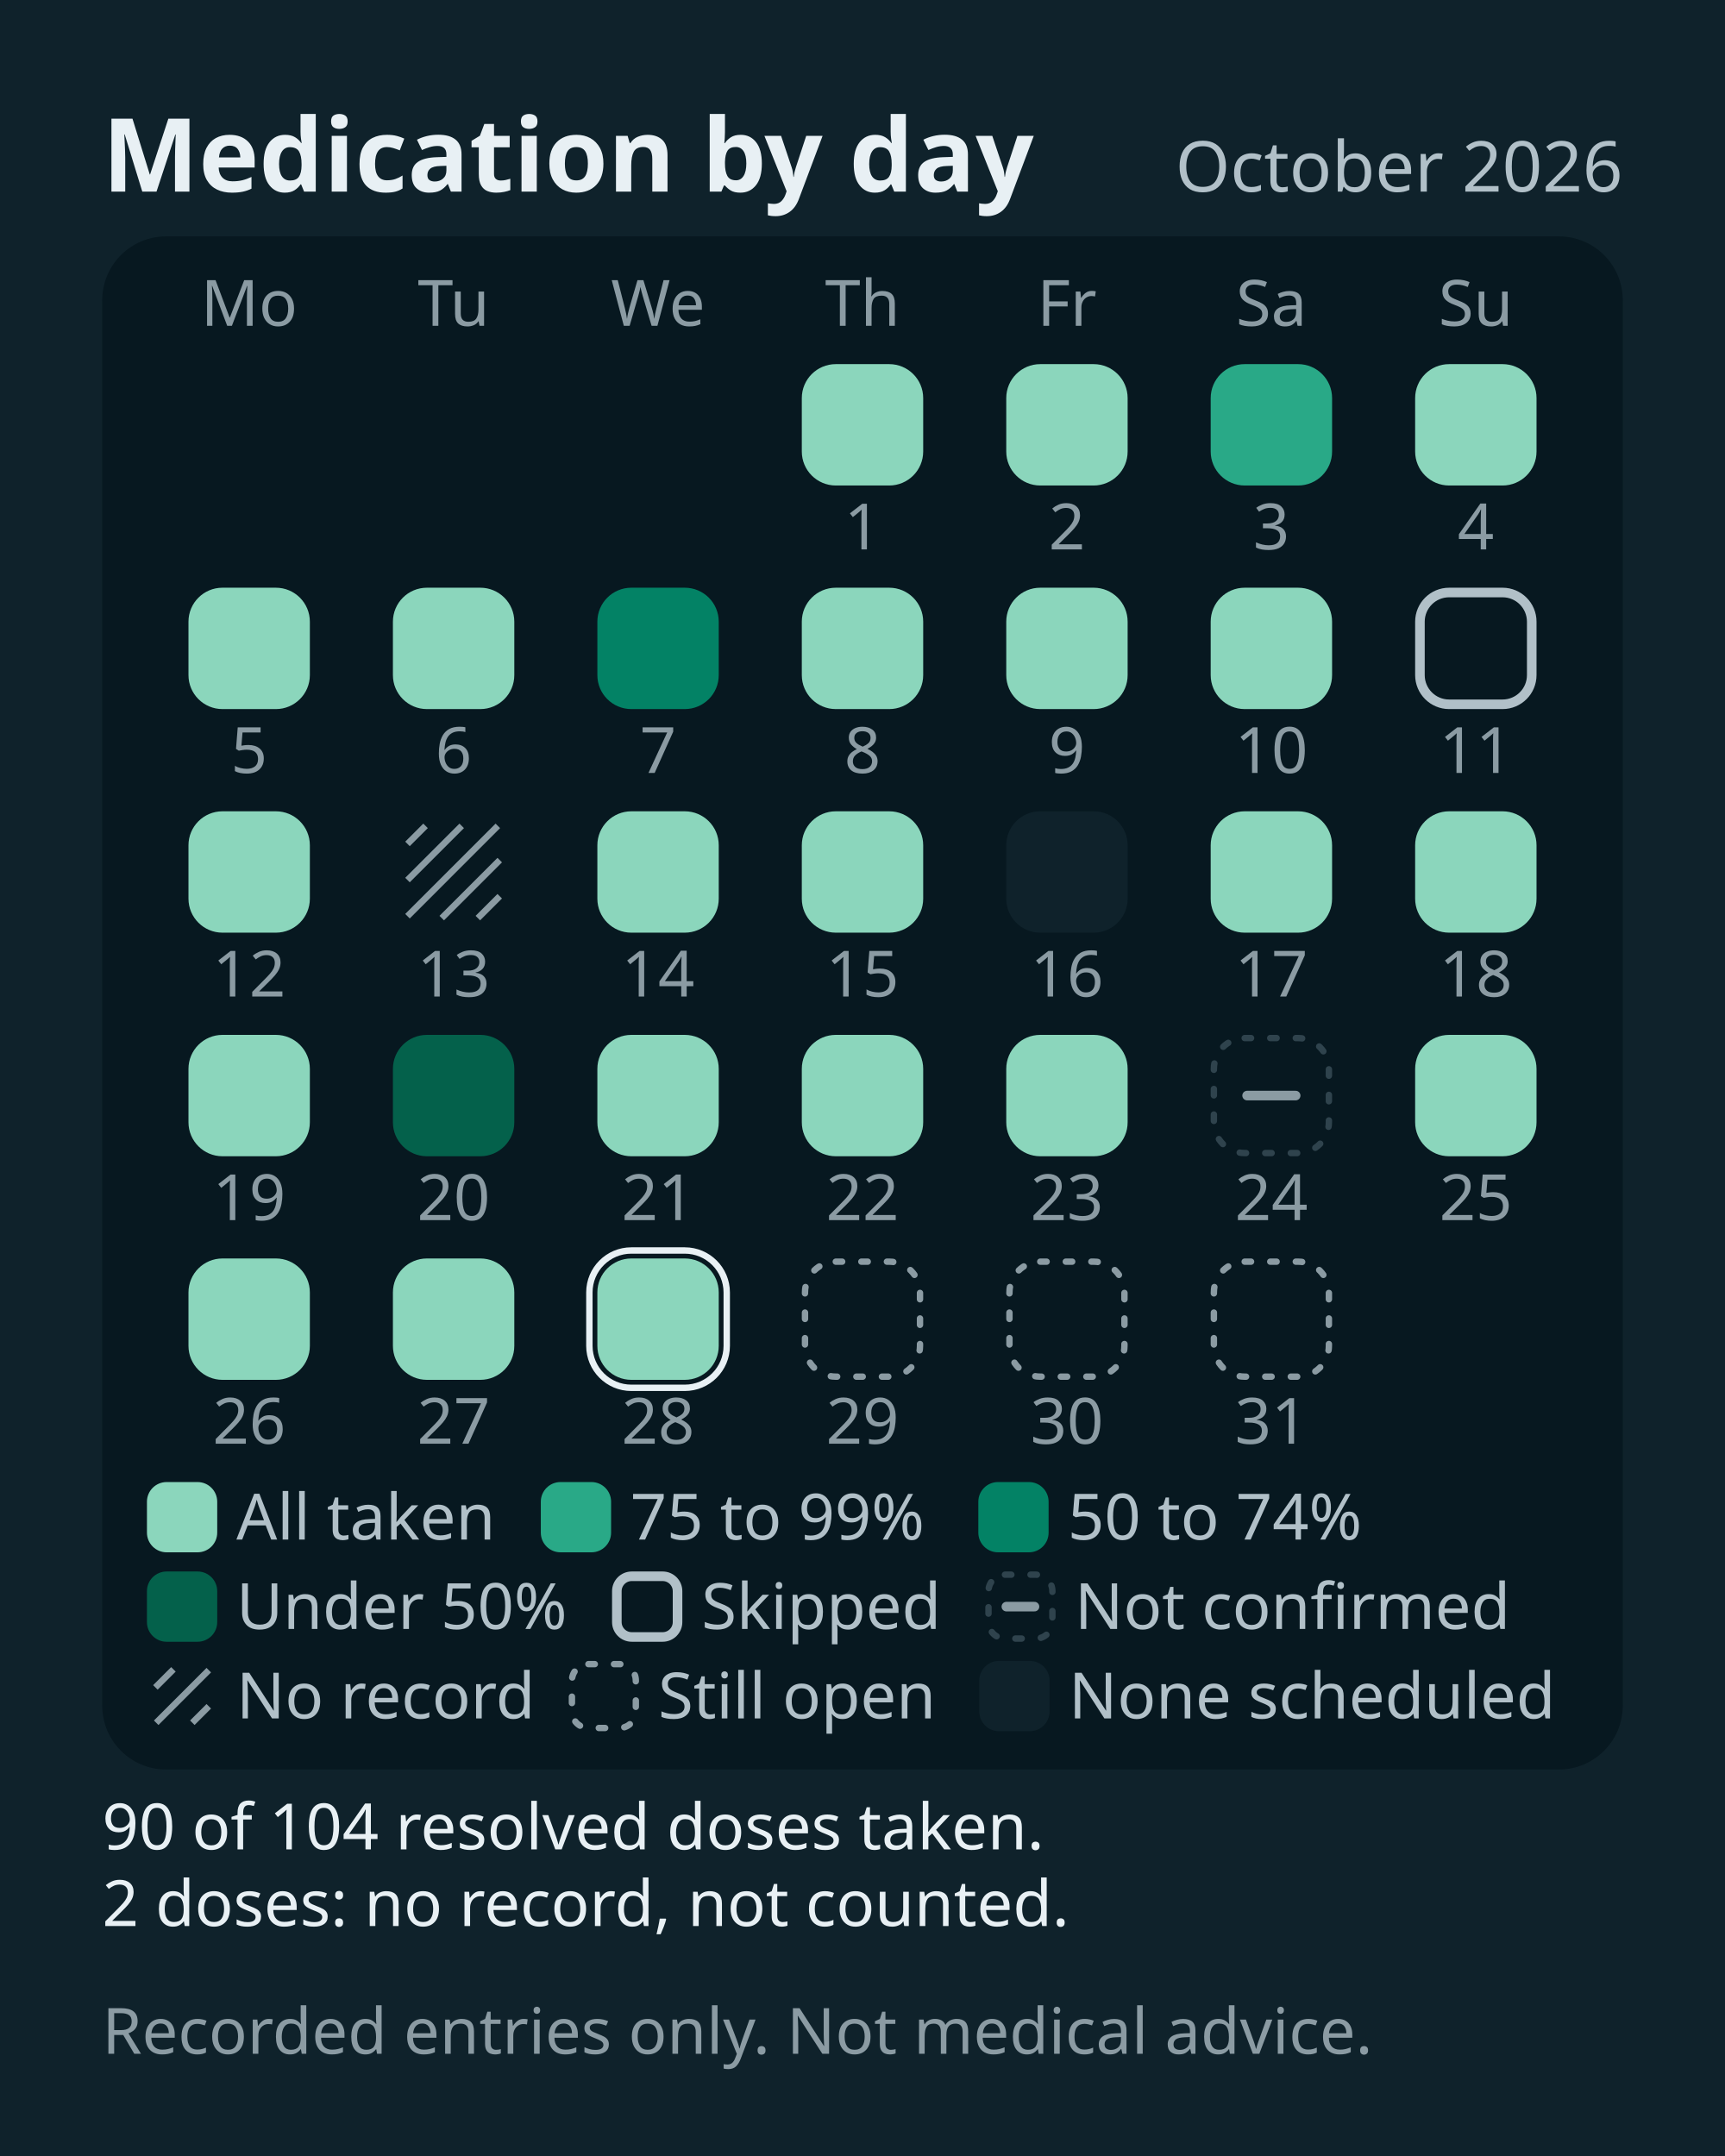
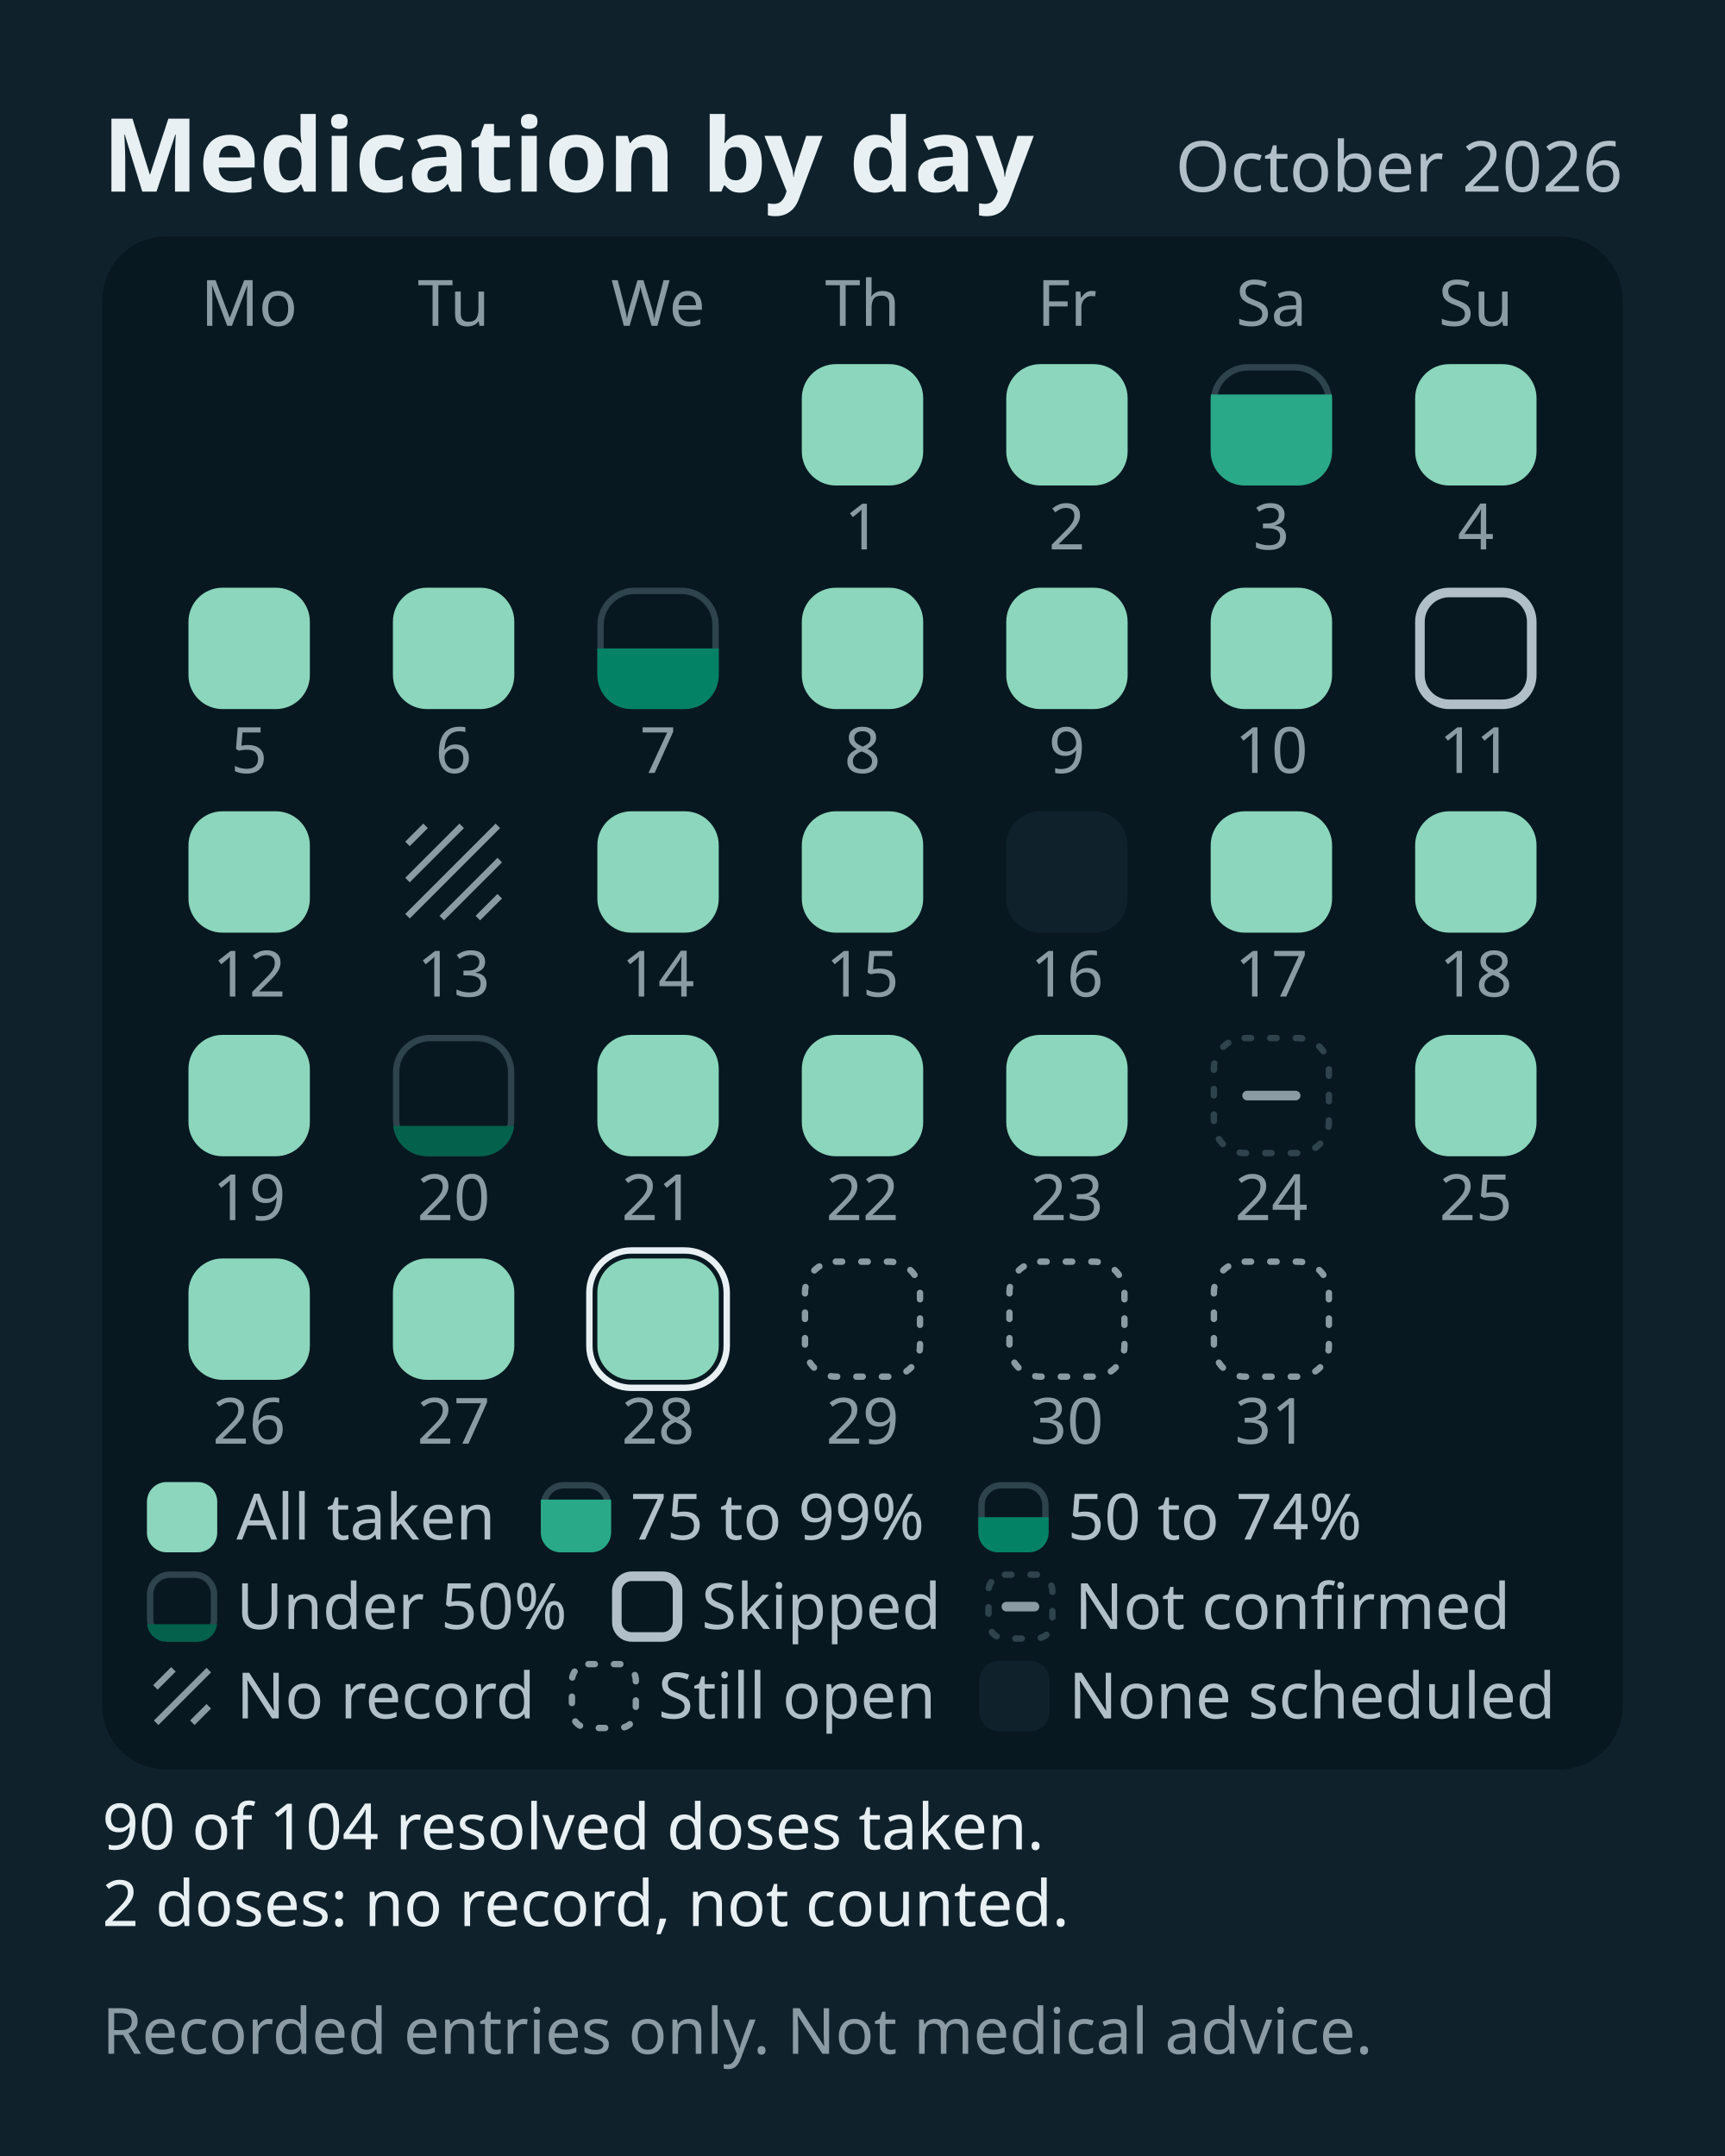
<svg xmlns="http://www.w3.org/2000/svg" width="1080" height="1350" viewBox="0 0 1080 1350">
  <rect width="1080" height="1350" fill="#0f222b" />
  <text x="64" y="120" font-family="Geologica" font-weight="600" font-size="64" fill="#e8f0f4">Medication by day</text>
  <text x="1016" y="120" font-family="IBM Plex Sans" font-weight="500" font-size="44" fill="#b1c0c8" text-anchor="end">October 2026</text>
  <rect x="64" y="148" width="952" height="960" rx="40" fill="#071820" />
  <text x="156" y="204" font-family="IBM Plex Sans" font-weight="500" font-size="40" fill="#8b9ba3" text-anchor="middle">Mo</text>
  <text x="284" y="204" font-family="IBM Plex Sans" font-weight="500" font-size="40" fill="#8b9ba3" text-anchor="middle">Tu</text>
  <text x="412" y="204" font-family="IBM Plex Sans" font-weight="500" font-size="40" fill="#8b9ba3" text-anchor="middle">We</text>
  <text x="540" y="204" font-family="IBM Plex Sans" font-weight="500" font-size="40" fill="#8b9ba3" text-anchor="middle">Th</text>
  <text x="668" y="204" font-family="IBM Plex Sans" font-weight="500" font-size="40" fill="#8b9ba3" text-anchor="middle">Fr</text>
  <text x="796" y="204" font-family="IBM Plex Sans" font-weight="500" font-size="40" fill="#8b9ba3" text-anchor="middle">Sa</text>
  <text x="924" y="204" font-family="IBM Plex Sans" font-weight="500" font-size="40" fill="#8b9ba3" text-anchor="middle">Su</text>
  <g>
    <rect x="502" y="228" width="76" height="76" rx="21.28" fill="#8bd6bc" />
  </g>
  <text x="540" y="344" font-family="IBM Plex Sans" font-weight="500" font-size="40" fill="#8b9ba3" text-anchor="middle">1</text>
  <g>
    <rect x="630" y="228" width="76" height="76" rx="21.28" fill="#8bd6bc" />
  </g>
  <text x="668" y="344" font-family="IBM Plex Sans" font-weight="500" font-size="40" fill="#8b9ba3" text-anchor="middle">2</text>
  <g>
-     <rect x="758" y="228" width="76" height="76" rx="21.28" fill="#29a987" />
+     <rect x="760" y="230" width="72" height="72" rx="21.28" fill="none" stroke="#2f434d" stroke-width="4" />
+     <path d="M758.12 247 L833.88 247 A21.28 21.28 0 0 1 834 249.28 L834 282.72 A21.28 21.28 0 0 1 812.72 304 L779.28 304 A21.28 21.28 0 0 1 758 282.72 L758 249.28 A21.28 21.28 0 0 1 758.12 247 Z" fill="#29a987" />
  </g>
  <text x="796" y="344" font-family="IBM Plex Sans" font-weight="500" font-size="40" fill="#8b9ba3" text-anchor="middle">3</text>
  <g>
    <rect x="886" y="228" width="76" height="76" rx="21.28" fill="#8bd6bc" />
  </g>
  <text x="924" y="344" font-family="IBM Plex Sans" font-weight="500" font-size="40" fill="#8b9ba3" text-anchor="middle">4</text>
  <g>
    <rect x="118" y="368" width="76" height="76" rx="21.28" fill="#8bd6bc" />
  </g>
  <text x="156" y="484" font-family="IBM Plex Sans" font-weight="500" font-size="40" fill="#8b9ba3" text-anchor="middle">5</text>
  <g>
    <rect x="246" y="368" width="76" height="76" rx="21.28" fill="#8bd6bc" />
  </g>
  <text x="284" y="484" font-family="IBM Plex Sans" font-weight="500" font-size="40" fill="#8b9ba3" text-anchor="middle">6</text>
  <g>
-     <rect x="374" y="368" width="76" height="76" rx="21.28" fill="#038265" />
+     <rect x="376" y="370" width="72" height="72" rx="21.28" fill="none" stroke="#2f434d" stroke-width="4" />
+     <path d="M374 406 L450 406 L450 422.72 A21.28 21.28 0 0 1 428.72 444 L395.28 444 A21.28 21.28 0 0 1 374 422.72 Z" fill="#038265" />
  </g>
  <text x="412" y="484" font-family="IBM Plex Sans" font-weight="500" font-size="40" fill="#8b9ba3" text-anchor="middle">7</text>
  <g>
    <rect x="502" y="368" width="76" height="76" rx="21.28" fill="#8bd6bc" />
  </g>
  <text x="540" y="484" font-family="IBM Plex Sans" font-weight="500" font-size="40" fill="#8b9ba3" text-anchor="middle">8</text>
  <g>
    <rect x="630" y="368" width="76" height="76" rx="21.28" fill="#8bd6bc" />
  </g>
  <text x="668" y="484" font-family="IBM Plex Sans" font-weight="500" font-size="40" fill="#8b9ba3" text-anchor="middle">9</text>
  <g>
    <rect x="758" y="368" width="76" height="76" rx="21.28" fill="#8bd6bc" />
  </g>
  <text x="796" y="484" font-family="IBM Plex Sans" font-weight="500" font-size="40" fill="#8b9ba3" text-anchor="middle">10</text>
  <g>
    <rect x="889" y="371" width="70" height="70" rx="18.28" fill="none" stroke="#b1c0c8" stroke-width="6" />
  </g>
  <text x="924" y="484" font-family="IBM Plex Sans" font-weight="500" font-size="40" fill="#8b9ba3" text-anchor="middle">11</text>
  <g>
    <rect x="118" y="508" width="76" height="76" rx="21.28" fill="#8bd6bc" />
  </g>
  <text x="156" y="624" font-family="IBM Plex Sans" font-weight="500" font-size="40" fill="#8b9ba3" text-anchor="middle">12</text>
  <g>
    <line x1="255.12" y1="528.43" x2="266.43" y2="517.12" stroke="#8b9ba3" stroke-width="4" />
    <line x1="255.12" y1="551.06" x2="289.06" y2="517.12" stroke="#8b9ba3" stroke-width="4" />
    <line x1="255.12" y1="573.69" x2="311.69" y2="517.12" stroke="#8b9ba3" stroke-width="4" />
    <line x1="276.56" y1="574.88" x2="312.88" y2="538.56" stroke="#8b9ba3" stroke-width="4" />
    <line x1="299.18" y1="574.88" x2="312.88" y2="561.18" stroke="#8b9ba3" stroke-width="4" />
  </g>
  <text x="284" y="624" font-family="IBM Plex Sans" font-weight="500" font-size="40" fill="#8b9ba3" text-anchor="middle">13</text>
  <g>
    <rect x="374" y="508" width="76" height="76" rx="21.28" fill="#8bd6bc" />
  </g>
  <text x="412" y="624" font-family="IBM Plex Sans" font-weight="500" font-size="40" fill="#8b9ba3" text-anchor="middle">14</text>
  <g>
    <rect x="502" y="508" width="76" height="76" rx="21.28" fill="#8bd6bc" />
  </g>
  <text x="540" y="624" font-family="IBM Plex Sans" font-weight="500" font-size="40" fill="#8b9ba3" text-anchor="middle">15</text>
  <g>
    <rect x="630" y="508" width="76" height="76" rx="21.28" fill="#0f222b" />
  </g>
  <text x="668" y="624" font-family="IBM Plex Sans" font-weight="500" font-size="40" fill="#8b9ba3" text-anchor="middle">16</text>
  <g>
    <rect x="758" y="508" width="76" height="76" rx="21.28" fill="#8bd6bc" />
  </g>
  <text x="796" y="624" font-family="IBM Plex Sans" font-weight="500" font-size="40" fill="#8b9ba3" text-anchor="middle">17</text>
  <g>
    <rect x="886" y="508" width="76" height="76" rx="21.28" fill="#8bd6bc" />
  </g>
  <text x="924" y="624" font-family="IBM Plex Sans" font-weight="500" font-size="40" fill="#8b9ba3" text-anchor="middle">18</text>
  <g>
    <rect x="118" y="648" width="76" height="76" rx="21.28" fill="#8bd6bc" />
  </g>
  <text x="156" y="764" font-family="IBM Plex Sans" font-weight="500" font-size="40" fill="#8b9ba3" text-anchor="middle">19</text>
  <g>
-     <rect x="246" y="648" width="76" height="76" rx="21.28" fill="#04614b" />
+     <rect x="248" y="650" width="72" height="72" rx="21.28" fill="none" stroke="#2f434d" stroke-width="4" />
+     <path d="M246.12 705 L321.88 705 A21.28 21.28 0 0 1 300.72 724 L267.28 724 A21.28 21.28 0 0 1 246.12 705 Z" fill="#04614b" />
  </g>
  <text x="284" y="764" font-family="IBM Plex Sans" font-weight="500" font-size="40" fill="#8b9ba3" text-anchor="middle">20</text>
  <g>
    <rect x="374" y="648" width="76" height="76" rx="21.28" fill="#8bd6bc" />
  </g>
  <text x="412" y="764" font-family="IBM Plex Sans" font-weight="500" font-size="40" fill="#8b9ba3" text-anchor="middle">21</text>
  <g>
    <rect x="502" y="648" width="76" height="76" rx="21.28" fill="#8bd6bc" />
  </g>
  <text x="540" y="764" font-family="IBM Plex Sans" font-weight="500" font-size="40" fill="#8b9ba3" text-anchor="middle">22</text>
  <g>
    <rect x="630" y="648" width="76" height="76" rx="21.28" fill="#8bd6bc" />
  </g>
  <text x="668" y="764" font-family="IBM Plex Sans" font-weight="500" font-size="40" fill="#8b9ba3" text-anchor="middle">23</text>
  <g>
    <rect x="760" y="650" width="72" height="72" rx="19.28" fill="none" stroke="#2f434d" stroke-width="4" stroke-linecap="round" stroke-linejoin="round" stroke-dasharray="4 12" />
    <line x1="780.8" y1="686" x2="811.2" y2="686" stroke="#8b9ba3" stroke-width="6" stroke-linecap="round" stroke-linejoin="round" />
  </g>
  <text x="796" y="764" font-family="IBM Plex Sans" font-weight="500" font-size="40" fill="#8b9ba3" text-anchor="middle">24</text>
  <g>
    <rect x="886" y="648" width="76" height="76" rx="21.28" fill="#8bd6bc" />
  </g>
  <text x="924" y="764" font-family="IBM Plex Sans" font-weight="500" font-size="40" fill="#8b9ba3" text-anchor="middle">25</text>
  <g>
    <rect x="118" y="788" width="76" height="76" rx="21.28" fill="#8bd6bc" />
  </g>
  <text x="156" y="904" font-family="IBM Plex Sans" font-weight="500" font-size="40" fill="#8b9ba3" text-anchor="middle">26</text>
  <g>
    <rect x="246" y="788" width="76" height="76" rx="21.28" fill="#8bd6bc" />
  </g>
  <text x="284" y="904" font-family="IBM Plex Sans" font-weight="500" font-size="40" fill="#8b9ba3" text-anchor="middle">27</text>
  <g>
    <rect x="374" y="788" width="76" height="76" rx="21.28" fill="#8bd6bc" />
  </g>
  <text x="412" y="904" font-family="IBM Plex Sans" font-weight="500" font-size="40" fill="#8b9ba3" text-anchor="middle">28</text>
  <g>
    <rect x="504" y="790" width="72" height="72" rx="19.28" fill="none" stroke="#8b9ba3" stroke-width="4" stroke-linecap="round" stroke-linejoin="round" stroke-dasharray="4 12" />
  </g>
  <text x="540" y="904" font-family="IBM Plex Sans" font-weight="500" font-size="40" fill="#8b9ba3" text-anchor="middle">29</text>
  <g>
    <rect x="632" y="790" width="72" height="72" rx="19.28" fill="none" stroke="#8b9ba3" stroke-width="4" stroke-linecap="round" stroke-linejoin="round" stroke-dasharray="4 12" />
  </g>
  <text x="668" y="904" font-family="IBM Plex Sans" font-weight="500" font-size="40" fill="#8b9ba3" text-anchor="middle">30</text>
  <g>
    <rect x="760" y="790" width="72" height="72" rx="19.28" fill="none" stroke="#8b9ba3" stroke-width="4" stroke-linecap="round" stroke-linejoin="round" stroke-dasharray="4 12" />
  </g>
  <text x="796" y="904" font-family="IBM Plex Sans" font-weight="500" font-size="40" fill="#8b9ba3" text-anchor="middle">31</text>
  <rect x="369" y="783" width="86" height="86" rx="26.28" fill="none" stroke="#e8f0f4" stroke-width="4" />
  <g>
    <rect x="92" y="928" width="44" height="44" rx="12.32" fill="#8bd6bc" />
  </g>
  <text x="148" y="964" font-family="IBM Plex Sans" font-weight="500" font-size="40" fill="#b1c0c8">All taken</text>
  <g>
-     <rect x="338.6" y="928" width="44" height="44" rx="12.32" fill="#29a987" />
+     <rect x="340.6" y="930" width="40" height="40" rx="12.32" fill="none" stroke="#2f434d" stroke-width="4" />
+     <path d="M338.67 939 L382.53 939 A12.32 12.32 0 0 1 382.6 940.32 L382.6 959.68 A12.32 12.32 0 0 1 370.28 972 L350.92 972 A12.32 12.32 0 0 1 338.6 959.68 L338.6 940.32 A12.32 12.32 0 0 1 338.67 939 Z" fill="#29a987" />
  </g>
  <text x="394.6" y="964" font-family="IBM Plex Sans" font-weight="500" font-size="40" fill="#b1c0c8">75 to 99%</text>
  <g>
-     <rect x="612.52" y="928" width="44" height="44" rx="12.32" fill="#038265" />
+     <rect x="614.52" y="930" width="40" height="40" rx="12.32" fill="none" stroke="#2f434d" stroke-width="4" />
+     <path d="M612.52 950 L656.52 950 L656.52 959.68 A12.32 12.32 0 0 1 644.2 972 L624.84 972 A12.32 12.32 0 0 1 612.52 959.68 Z" fill="#038265" />
  </g>
  <text x="668.52" y="964" font-family="IBM Plex Sans" font-weight="500" font-size="40" fill="#b1c0c8">50 to 74%</text>
  <g>
-     <rect x="92" y="984" width="44" height="44" rx="12.32" fill="#04614b" />
+     <rect x="94" y="986" width="40" height="40" rx="12.32" fill="none" stroke="#2f434d" stroke-width="4" />
+     <path d="M92.07 1017 L135.93 1017 A12.32 12.32 0 0 1 123.68 1028 L104.32 1028 A12.32 12.32 0 0 1 92.07 1017 Z" fill="#04614b" />
  </g>
  <text x="148" y="1020" font-family="IBM Plex Sans" font-weight="500" font-size="40" fill="#b1c0c8">Under 50%</text>
  <g>
    <rect x="386.2" y="987" width="38" height="38" rx="9.32" fill="none" stroke="#b1c0c8" stroke-width="6" />
  </g>
  <text x="439.2" y="1020" font-family="IBM Plex Sans" font-weight="500" font-size="40" fill="#b1c0c8">Skipped</text>
  <g>
    <rect x="618.88" y="986" width="40" height="40" rx="10.32" fill="none" stroke="#2f434d" stroke-width="4" stroke-linecap="round" stroke-linejoin="round" stroke-dasharray="4 12" />
    <line x1="630.08" y1="1006" x2="647.68" y2="1006" stroke="#8b9ba3" stroke-width="6" stroke-linecap="round" stroke-linejoin="round" />
  </g>
  <text x="672.88" y="1020" font-family="IBM Plex Sans" font-weight="500" font-size="40" fill="#b1c0c8">Not confirmed</text>
  <g>
    <line x1="97.28" y1="1056.59" x2="108.59" y2="1045.28" stroke="#8b9ba3" stroke-width="4" />
    <line x1="97.78" y1="1078.72" x2="130.72" y2="1045.78" stroke="#8b9ba3" stroke-width="4" />
    <line x1="120.41" y1="1078.72" x2="130.72" y2="1068.41" stroke="#8b9ba3" stroke-width="4" />
  </g>
  <text x="148" y="1076" font-family="IBM Plex Sans" font-weight="500" font-size="40" fill="#b1c0c8">No record</text>
  <g>
    <rect x="358.08" y="1042" width="40" height="40" rx="10.32" fill="none" stroke="#8b9ba3" stroke-width="4" stroke-linecap="round" stroke-linejoin="round" stroke-dasharray="4 12" />
  </g>
  <text x="412.08" y="1076" font-family="IBM Plex Sans" font-weight="500" font-size="40" fill="#b1c0c8">Still open</text>
  <g>
    <rect x="613.12" y="1040" width="44" height="44" rx="12.32" fill="#0f222b" />
  </g>
  <text x="669.12" y="1076" font-family="IBM Plex Sans" font-weight="500" font-size="40" fill="#b1c0c8">None scheduled</text>
  <text x="64" y="1158" font-family="IBM Plex Sans" font-weight="500" font-size="40" fill="#e8f0f4">90 of 104 resolved doses taken.</text>
  <text x="64" y="1206" font-family="IBM Plex Sans" font-weight="500" font-size="40" fill="#e8f0f4">2 doses: no record, not counted.</text>
  <text x="64" y="1286" font-family="IBM Plex Sans" font-weight="500" font-size="40" fill="#8b9ba3">Recorded entries only. Not medical advice.</text>
</svg>
